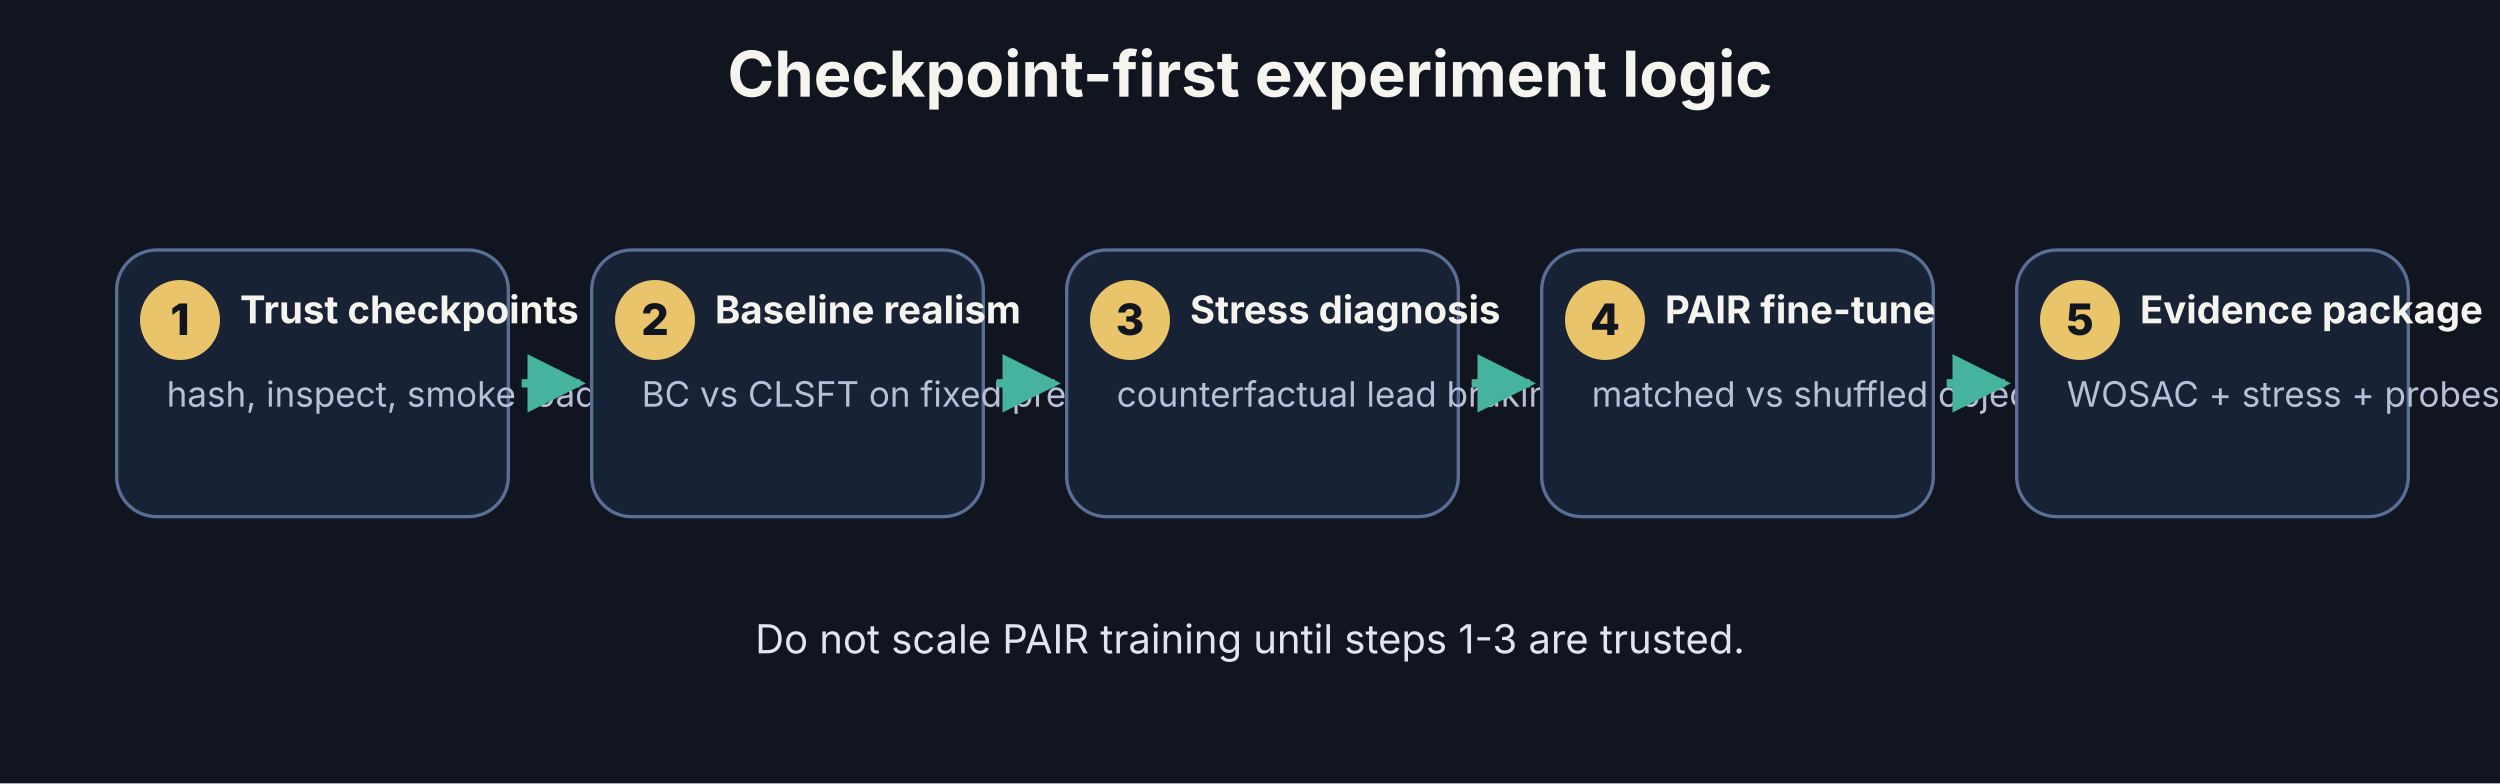
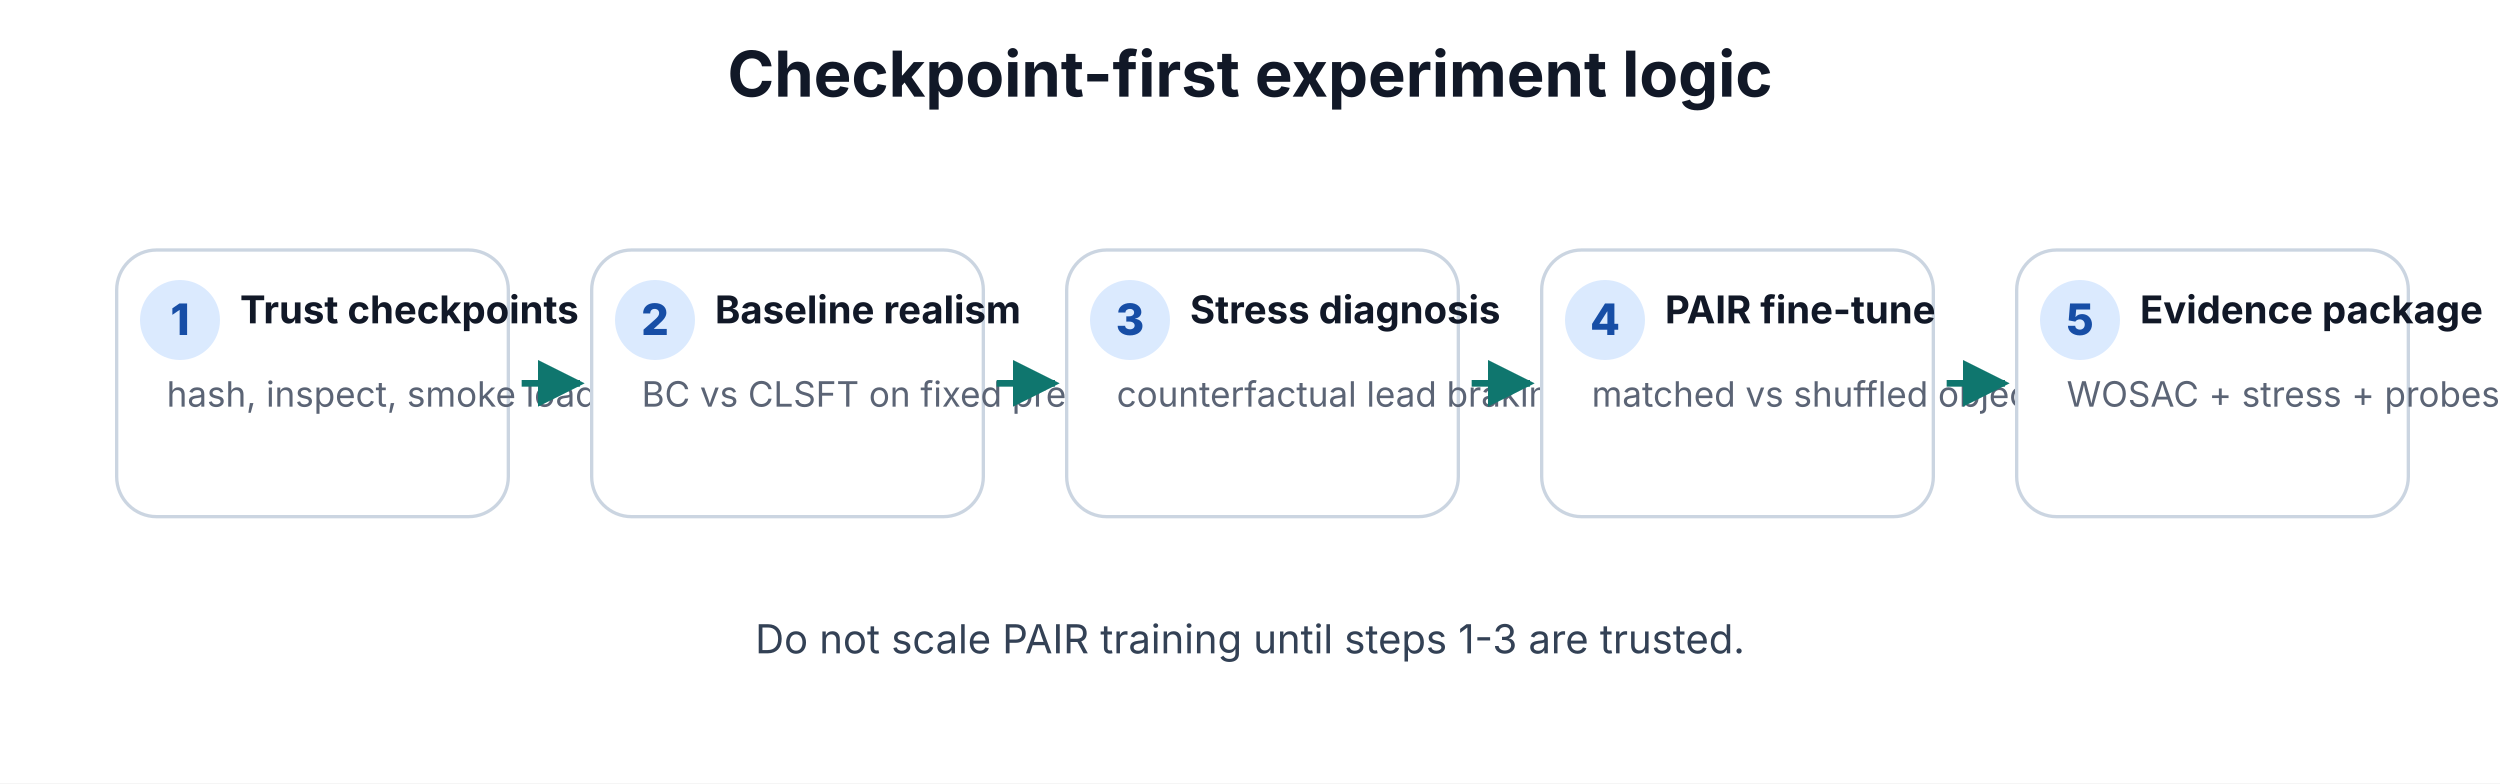
<svg xmlns="http://www.w3.org/2000/svg" width="1500" height="470" viewBox="0 0 1500 470">
-   <rect width="100%" height="100%" fill="#10151f" />
+   <rect width="100%" height="100%" fill="#ffffff" />
  <defs>
    <marker id="arrow" viewBox="0 0 10 10" refX="9" refY="5" markerWidth="7" markerHeight="7" orient="auto-start-reverse">
-       <path d="M 0 0 L 10 5 L 0 10 z" fill="#45b39d" />
+       <path d="M 0 0 L 10 5 L 0 10 z" fill="#0f766e" />
    </marker>
  </defs>
-   <text x="750" y="58" text-anchor="middle" font-family="Inter, Helvetica, Arial" font-size="38" font-weight="750" fill="#f6f4ee">Checkpoint-first experiment logic</text>
-   <rect x="70" y="150" width="235" height="160" rx="24" fill="#182235" stroke="#5b6f96" stroke-width="2" />
-   <circle cx="108" cy="192" r="24" fill="#e9c46a" />
-   <text x="108" y="201" text-anchor="middle" font-family="Inter, Helvetica, Arial" font-size="26" font-weight="800" fill="#10151f">1</text>
-   <text x="144" y="194" font-family="Inter, Helvetica, Arial" font-size="23" font-weight="750" fill="#f6f4ee">Trust checkpoints</text>
-   <text x="100" y="244" font-family="Inter, Helvetica, Arial" font-size="21" fill="#b7c0d8">hash, inspect, smoke load</text>
-   <path d="M313,230.0 L348,230.0" stroke="#45b39d" stroke-width="5" fill="none" marker-end="url(#arrow)" />
-   <rect x="355" y="150" width="235" height="160" rx="24" fill="#182235" stroke="#5b6f96" stroke-width="2" />
-   <circle cx="393" cy="192" r="24" fill="#e9c46a" />
-   <text x="393" y="201" text-anchor="middle" font-family="Inter, Helvetica, Arial" font-size="26" font-weight="800" fill="#10151f">2</text>
-   <text x="429" y="194" font-family="Inter, Helvetica, Arial" font-size="23" font-weight="750" fill="#f6f4ee">Baseline realism</text>
-   <text x="385" y="244" font-family="Inter, Helvetica, Arial" font-size="21" fill="#b7c0d8">BC vs CLSFT on fixed prefix</text>
-   <path d="M598,230.0 L633,230.0" stroke="#45b39d" stroke-width="5" fill="none" marker-end="url(#arrow)" />
-   <rect x="640" y="150" width="235" height="160" rx="24" fill="#182235" stroke="#5b6f96" stroke-width="2" />
-   <circle cx="678" cy="192" r="24" fill="#e9c46a" />
-   <text x="678" y="201" text-anchor="middle" font-family="Inter, Helvetica, Arial" font-size="26" font-weight="800" fill="#10151f">3</text>
-   <text x="714" y="194" font-family="Inter, Helvetica, Arial" font-size="23" font-weight="750" fill="#f6f4ee">Stress diagnosis</text>
-   <text x="670" y="244" font-family="Inter, Helvetica, Arial" font-size="21" fill="#b7c0d8">counterfactual lead braking</text>
-   <path d="M883,230.0 L918,230.0" stroke="#45b39d" stroke-width="5" fill="none" marker-end="url(#arrow)" />
-   <rect x="925" y="150" width="235" height="160" rx="24" fill="#182235" stroke="#5b6f96" stroke-width="2" />
-   <circle cx="963" cy="192" r="24" fill="#e9c46a" />
-   <text x="963" y="201" text-anchor="middle" font-family="Inter, Helvetica, Arial" font-size="26" font-weight="800" fill="#10151f">4</text>
-   <text x="999" y="194" font-family="Inter, Helvetica, Arial" font-size="23" font-weight="750" fill="#f6f4ee">PAIR fine-tune</text>
-   <text x="955" y="244" font-family="Inter, Helvetica, Arial" font-size="21" fill="#b7c0d8">matched vs shuffled objective</text>
-   <path d="M1168,230.0 L1203,230.0" stroke="#45b39d" stroke-width="5" fill="none" marker-end="url(#arrow)" />
-   <rect x="1210" y="150" width="235" height="160" rx="24" fill="#182235" stroke="#5b6f96" stroke-width="2" />
-   <circle cx="1248" cy="192" r="24" fill="#e9c46a" />
-   <text x="1248" y="201" text-anchor="middle" font-family="Inter, Helvetica, Arial" font-size="26" font-weight="800" fill="#10151f">5</text>
-   <text x="1284" y="194" font-family="Inter, Helvetica, Arial" font-size="23" font-weight="750" fill="#f6f4ee">Evidence package</text>
-   <text x="1240" y="244" font-family="Inter, Helvetica, Arial" font-size="21" fill="#b7c0d8">WOSAC + stress + probes + videos</text>
-   <text x="750" y="392" text-anchor="middle" font-family="Inter, Helvetica, Arial" font-size="24" fill="#dfe5f2">Do not scale PAIR training until steps 1-3 are trusted.</text>
+   <text x="750" y="58" text-anchor="middle" font-family="Inter, Helvetica, Arial" font-size="38" font-weight="750" fill="#111827">Checkpoint-first experiment logic</text>
+   <rect x="70" y="150" width="235" height="160" rx="24" fill="#ffffff" stroke="#cbd5e1" stroke-width="2" />
+   <circle cx="108" cy="192" r="24" fill="#dbeafe" />
+   <text x="108" y="201" text-anchor="middle" font-family="Inter, Helvetica, Arial" font-size="26" font-weight="800" fill="#174ea6">1</text>
+   <text x="144" y="194" font-family="Inter, Helvetica, Arial" font-size="23" font-weight="750" fill="#111827">Trust checkpoints</text>
+   <text x="100" y="244" font-family="Inter, Helvetica, Arial" font-size="21" fill="#5b6475">hash, inspect, smoke load</text>
+   <path d="M313,230.0 L348,230.0" stroke="#0f766e" stroke-width="4" fill="none" marker-end="url(#arrow)" />
+   <rect x="355" y="150" width="235" height="160" rx="24" fill="#ffffff" stroke="#cbd5e1" stroke-width="2" />
+   <circle cx="393" cy="192" r="24" fill="#dbeafe" />
+   <text x="393" y="201" text-anchor="middle" font-family="Inter, Helvetica, Arial" font-size="26" font-weight="800" fill="#174ea6">2</text>
+   <text x="429" y="194" font-family="Inter, Helvetica, Arial" font-size="23" font-weight="750" fill="#111827">Baseline realism</text>
+   <text x="385" y="244" font-family="Inter, Helvetica, Arial" font-size="21" fill="#5b6475">BC vs CLSFT on fixed prefix</text>
+   <path d="M598,230.0 L633,230.0" stroke="#0f766e" stroke-width="4" fill="none" marker-end="url(#arrow)" />
+   <rect x="640" y="150" width="235" height="160" rx="24" fill="#ffffff" stroke="#cbd5e1" stroke-width="2" />
+   <circle cx="678" cy="192" r="24" fill="#dbeafe" />
+   <text x="678" y="201" text-anchor="middle" font-family="Inter, Helvetica, Arial" font-size="26" font-weight="800" fill="#174ea6">3</text>
+   <text x="714" y="194" font-family="Inter, Helvetica, Arial" font-size="23" font-weight="750" fill="#111827">Stress diagnosis</text>
+   <text x="670" y="244" font-family="Inter, Helvetica, Arial" font-size="21" fill="#5b6475">counterfactual lead braking</text>
+   <path d="M883,230.0 L918,230.0" stroke="#0f766e" stroke-width="4" fill="none" marker-end="url(#arrow)" />
+   <rect x="925" y="150" width="235" height="160" rx="24" fill="#ffffff" stroke="#cbd5e1" stroke-width="2" />
+   <circle cx="963" cy="192" r="24" fill="#dbeafe" />
+   <text x="963" y="201" text-anchor="middle" font-family="Inter, Helvetica, Arial" font-size="26" font-weight="800" fill="#174ea6">4</text>
+   <text x="999" y="194" font-family="Inter, Helvetica, Arial" font-size="23" font-weight="750" fill="#111827">PAIR fine-tune</text>
+   <text x="955" y="244" font-family="Inter, Helvetica, Arial" font-size="21" fill="#5b6475">matched vs shuffled objective</text>
+   <path d="M1168,230.0 L1203,230.0" stroke="#0f766e" stroke-width="4" fill="none" marker-end="url(#arrow)" />
+   <rect x="1210" y="150" width="235" height="160" rx="24" fill="#ffffff" stroke="#cbd5e1" stroke-width="2" />
+   <circle cx="1248" cy="192" r="24" fill="#dbeafe" />
+   <text x="1248" y="201" text-anchor="middle" font-family="Inter, Helvetica, Arial" font-size="26" font-weight="800" fill="#174ea6">5</text>
+   <text x="1284" y="194" font-family="Inter, Helvetica, Arial" font-size="23" font-weight="750" fill="#111827">Evidence package</text>
+   <text x="1240" y="244" font-family="Inter, Helvetica, Arial" font-size="21" fill="#5b6475">WOSAC + stress + probes + videos</text>
+   <text x="750" y="392" text-anchor="middle" font-family="Inter, Helvetica, Arial" font-size="24" fill="#334155">Do not scale PAIR training until steps 1-3 are trusted.</text>
</svg>
